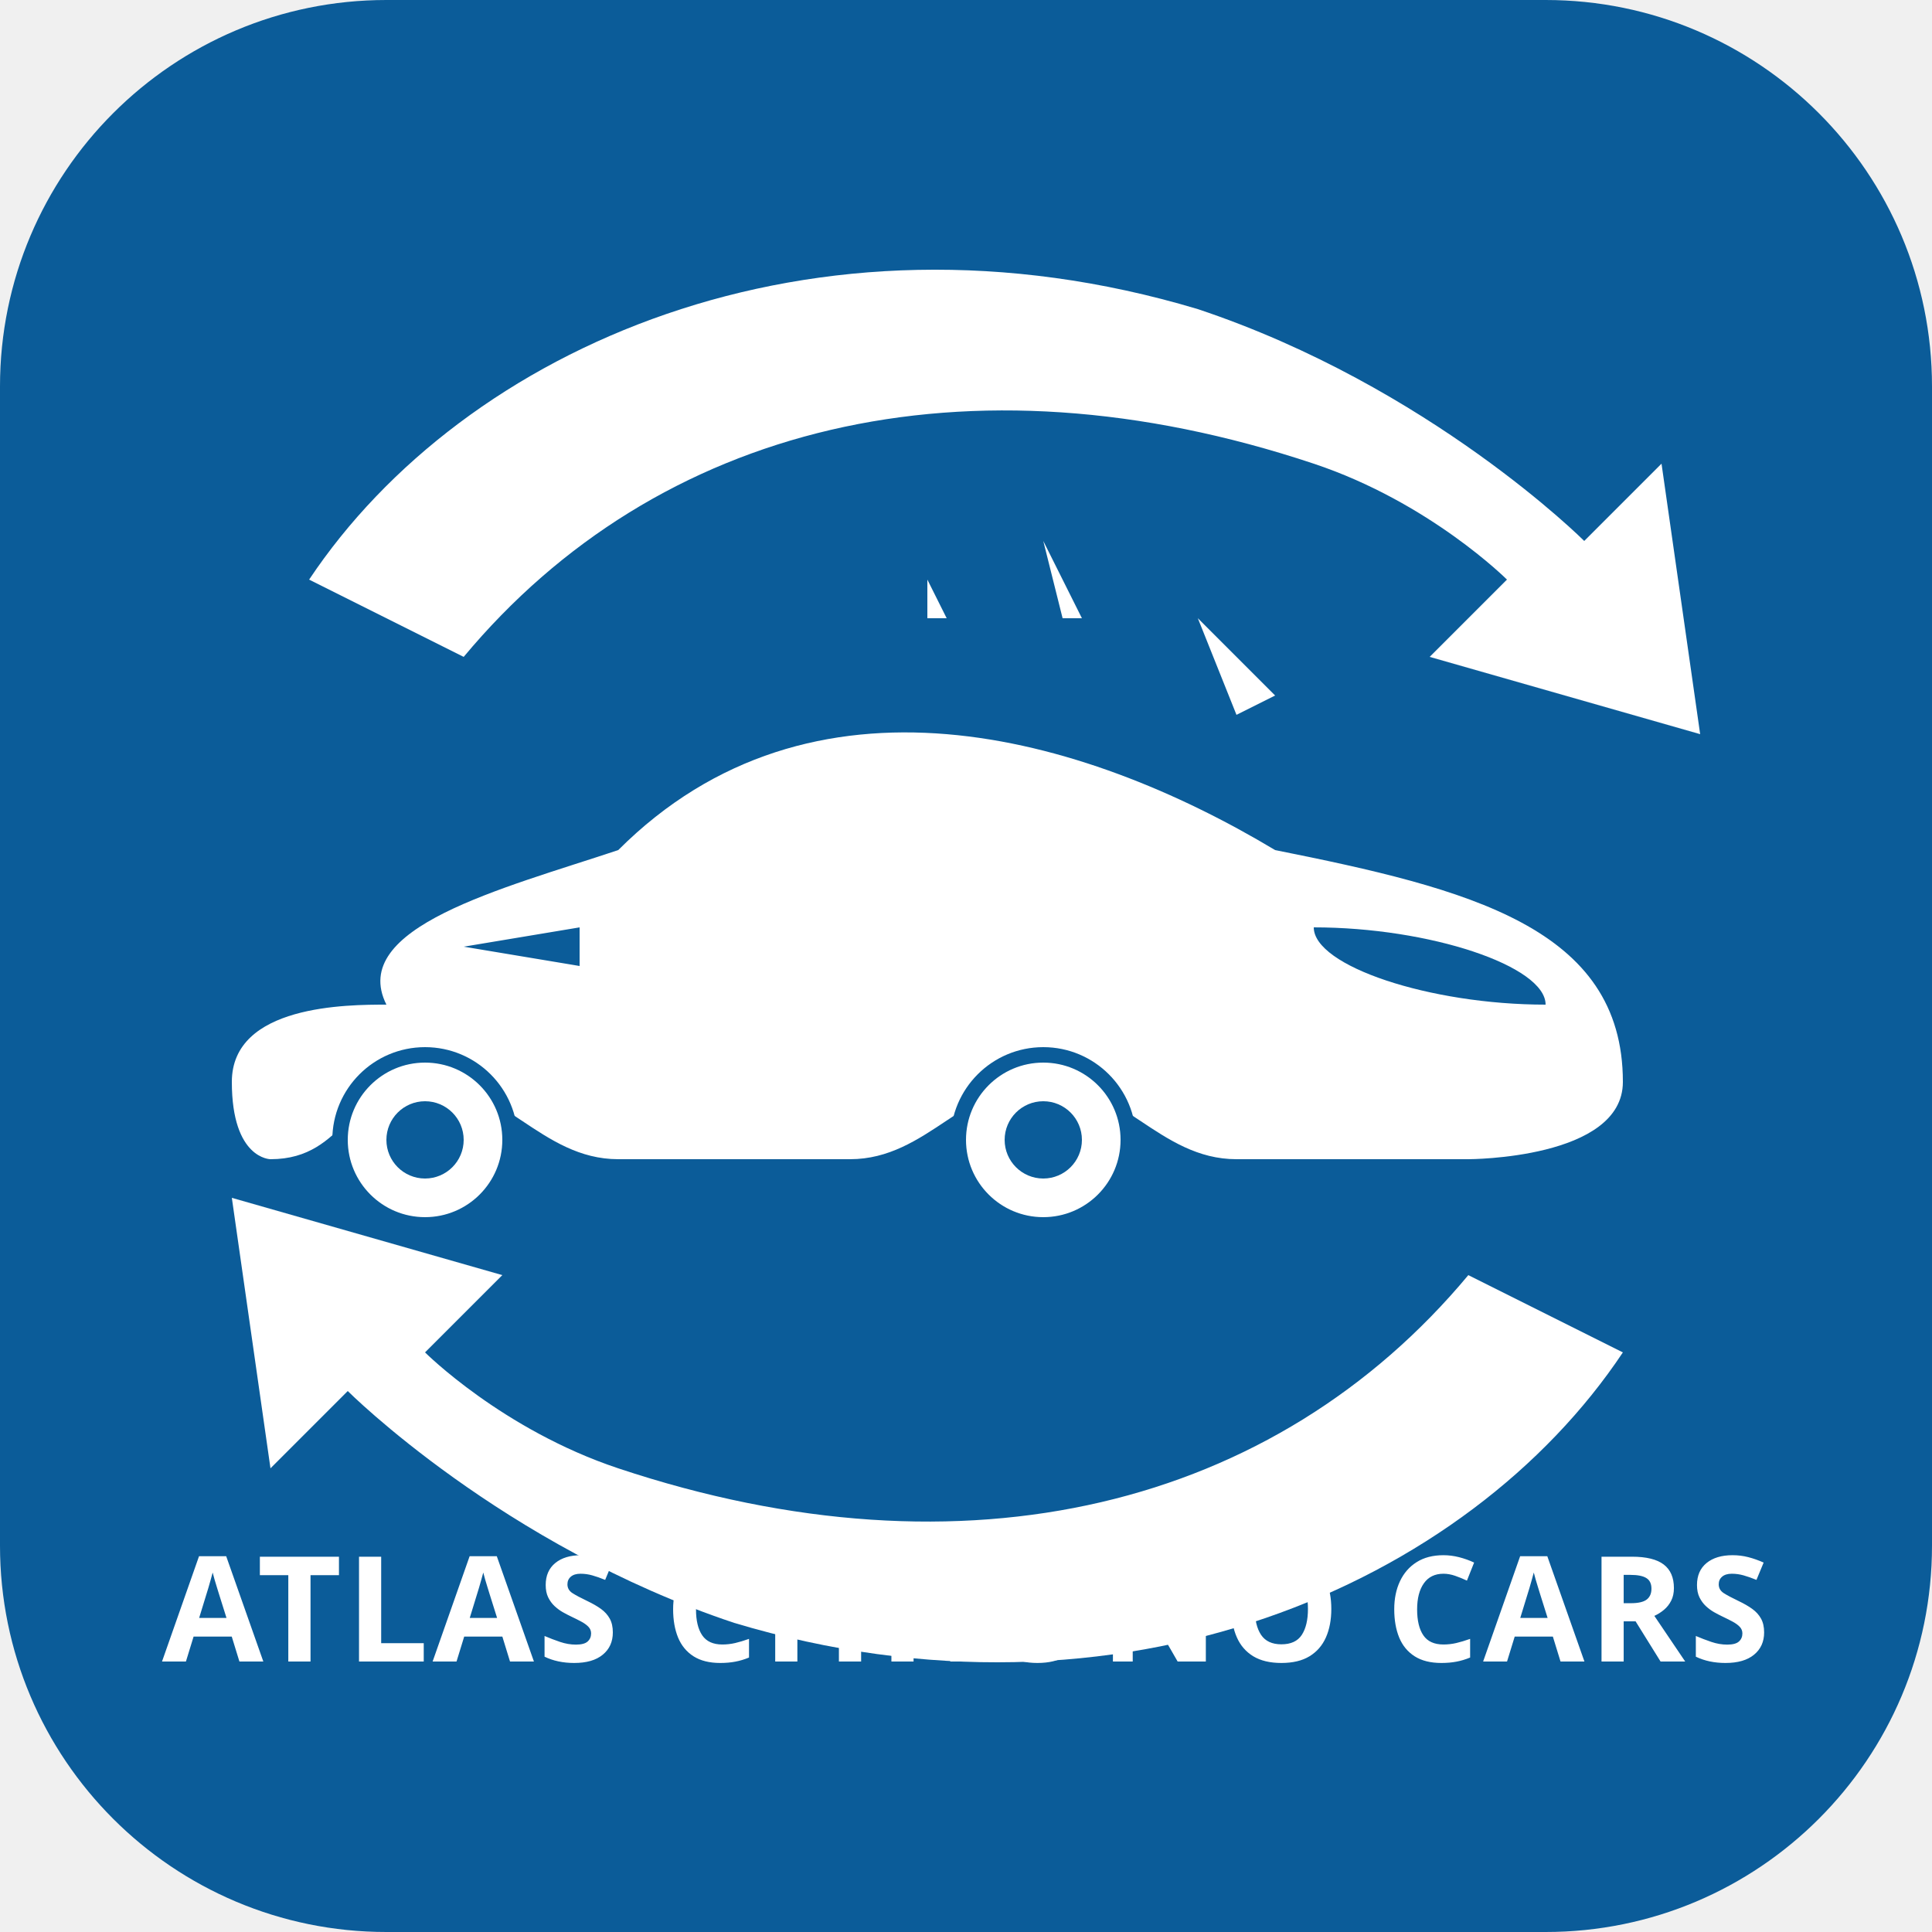
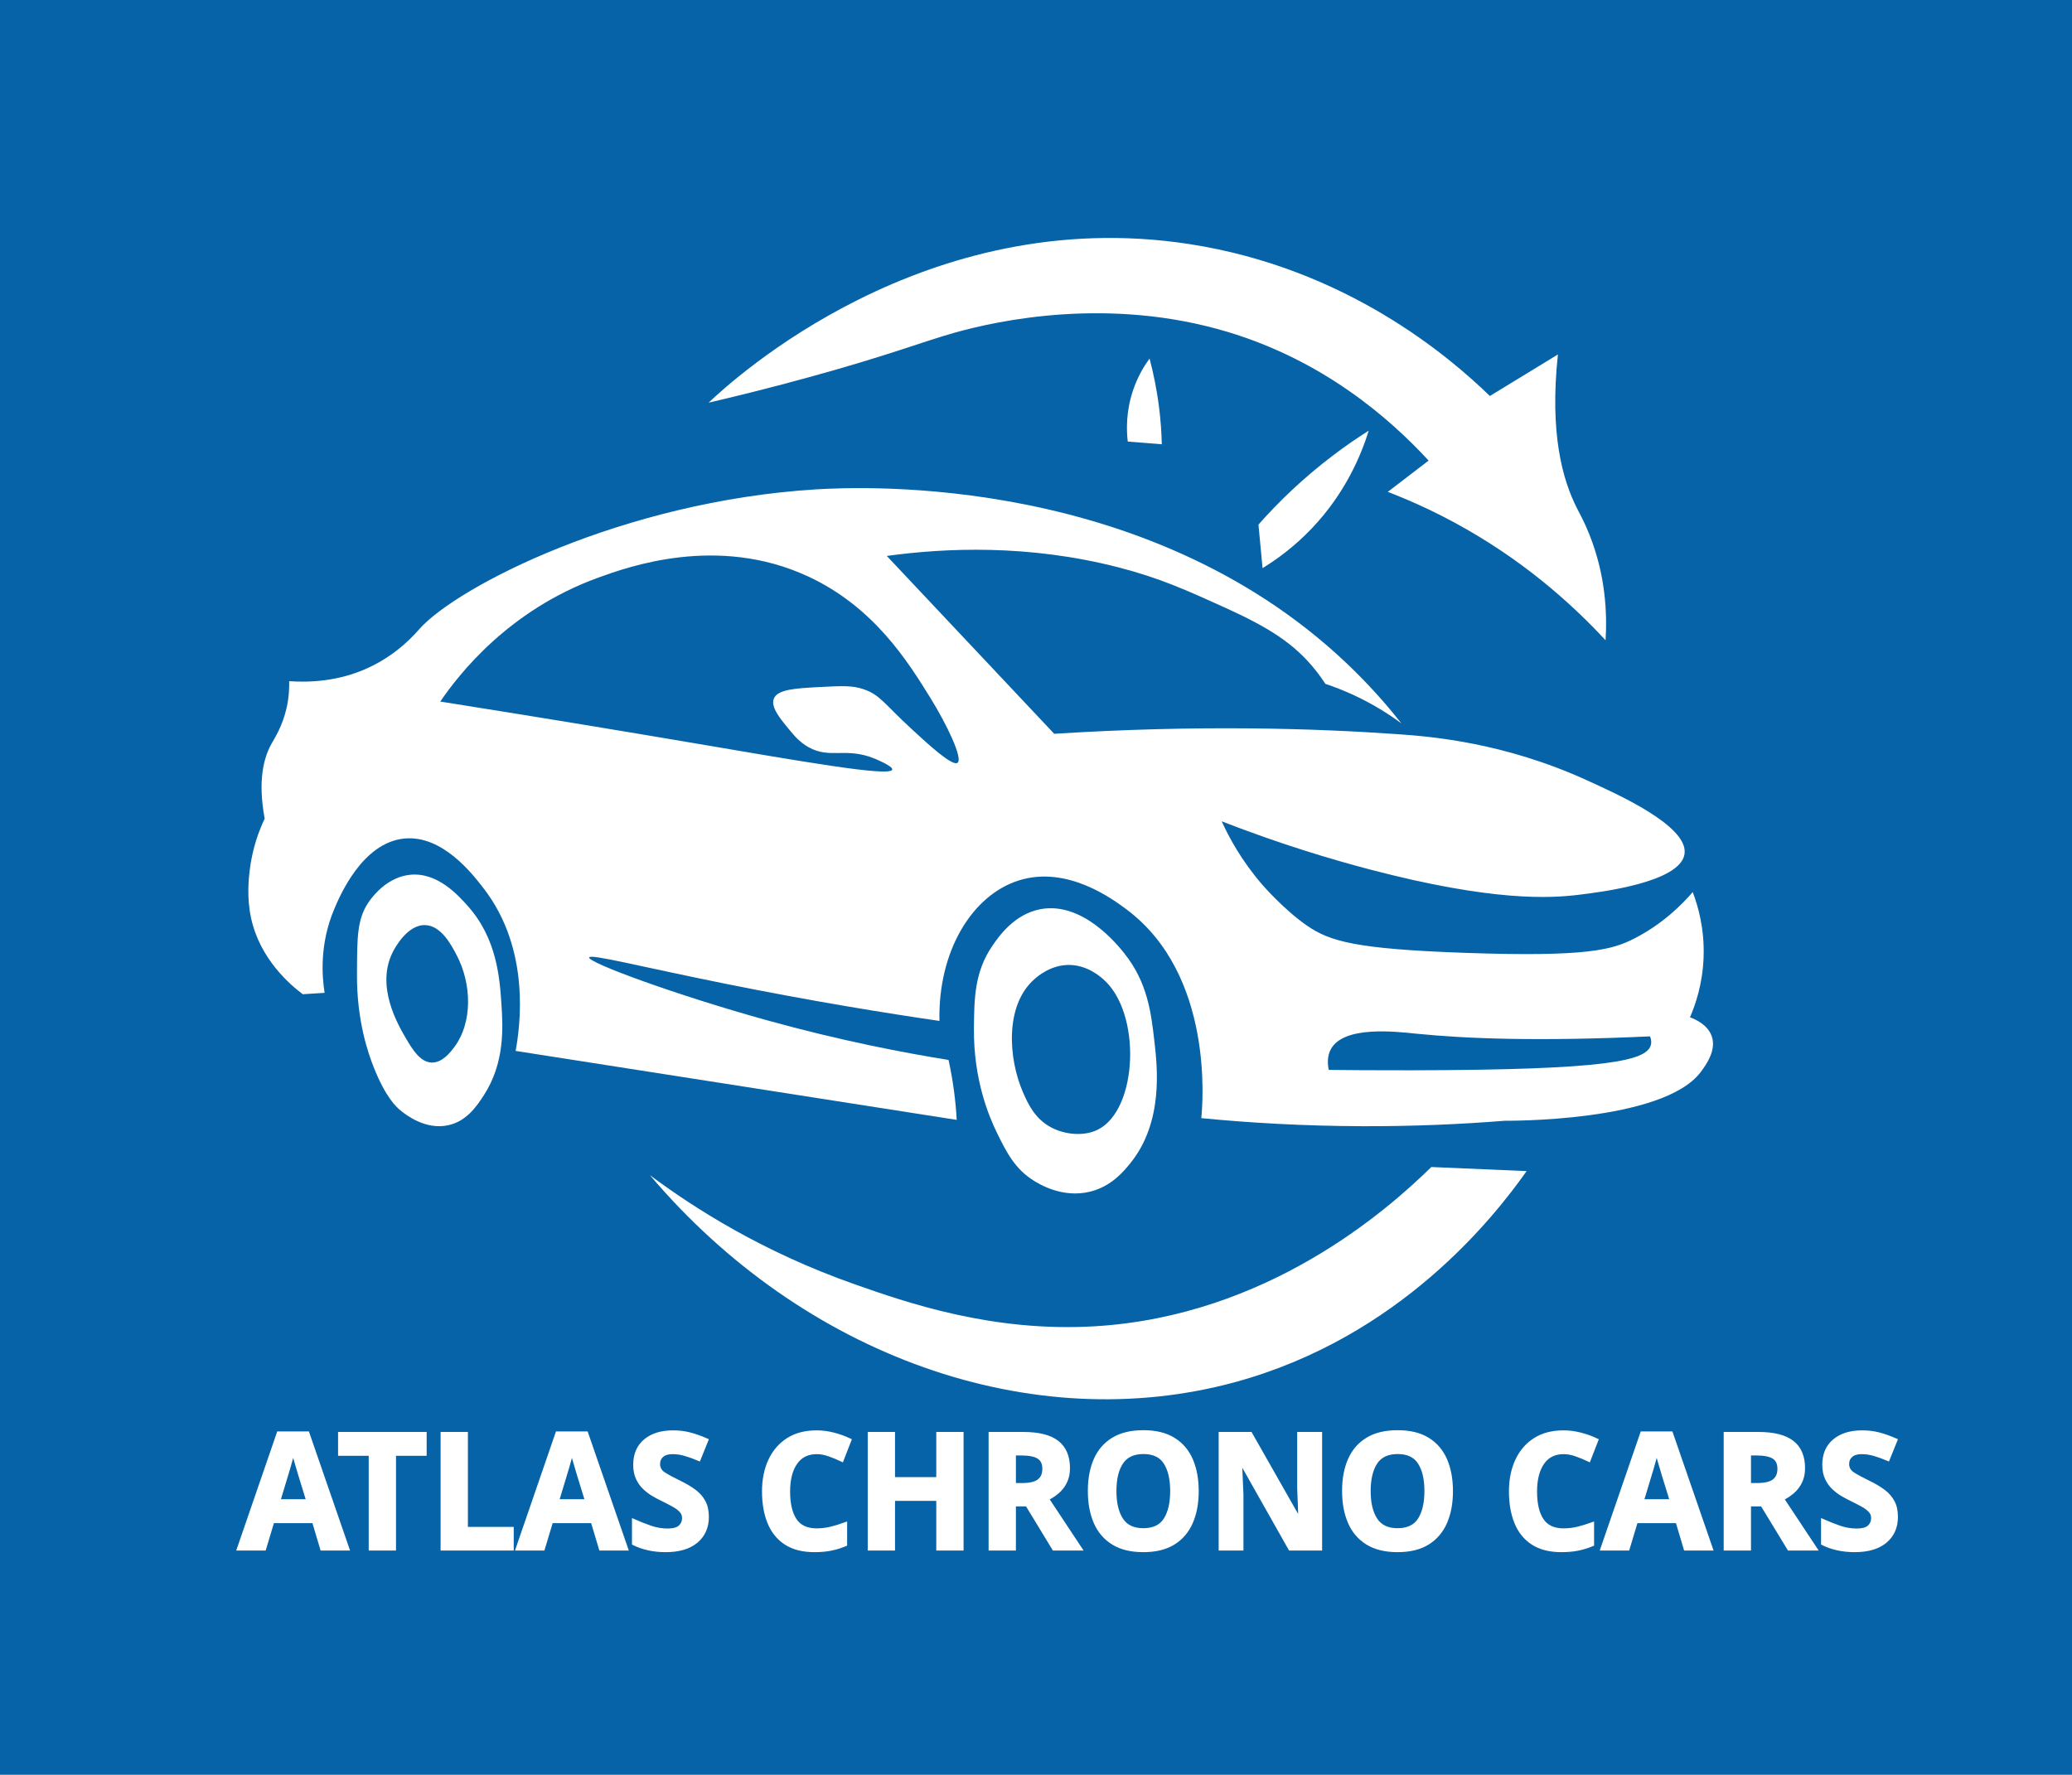
- <svg xmlns="http://www.w3.org/2000/svg" viewBox="0 0 500 500" width="100%" height="100%">
-   <rect width="500" height="500" fill="#0B5C99" rx="100" />
-   <g fill="#ffffff" transform="translate(0, 50)">
-     <path d="M 120 120 C 170 60, 250 40, 340 70 C 370 80, 390 100, 390 100 L 370 120 L 440 140 L 430 70 L 410 90 C 410 90, 370 50, 310 30 C 210 0, 120 40, 80 100 Z" />
-     <path d="M 270 90 L 280 110 L 275 110 Z" />
-     <path d="M 310 110 L 330 130 L 320 135 Z" />
-     <path d="M 240 100 L 245 110 L 240 110 Z" />
-     <path d="M 380 280 C 330 340, 250 360, 160 330 C 130 320, 110 300, 110 300 L 130 280 L 60 260 L 70 330 L 90 310 C 90 310, 130 350, 190 370 C 290 400, 380 360, 420 300 Z" />
-     <path d="M 100 210 C 90 190, 130 180, 160 170 C 210 120, 280 140, 330 170 C 380 180, 420 190, 420 230 C 420 250, 380 250, 380 250 L 320 250 L 320 250 C 300 250, 290 230, 270 230 C 250 230, 240 250, 220 250 L 160 250 C 140 250, 130 230, 110 230 C 90 230, 90 250, 70 250 C 70 250, 60 250, 60 230 C 60 210, 90 210, 100 210 Z" />
-     <path d="M 340 190 C 370 190, 400 200, 400 210 C 370 210, 340 200, 340 190 Z" fill="#0B5C99" />
-     <path d="M 120 195 L 150 190 L 150 200 Z" fill="#0B5C99" />
-     <circle cx="270" cy="245" r="22" fill="#ffffff" stroke="#0B5C99" stroke-width="4" />
-     <circle cx="110" cy="245" r="22" fill="#ffffff" stroke="#0B5C99" stroke-width="4" />
-     <circle cx="270" cy="245" r="10" fill="#0B5C99" />
-     <circle cx="110" cy="245" r="10" fill="#0B5C99" />
-     <text x="250" y="380" font-family="'Arial Black', Impact, sans-serif" font-size="38" font-weight="900" text-anchor="middle" letter-spacing="1">ATLAS CHRONO CARS</text>
-   </g>
+ <svg xmlns="http://www.w3.org/2000/svg" id="Calque_1" data-name="Calque 1" viewBox="0 0 589.18 504.74">
+   <defs>
+     <style>
+       .cls-1 {
+         fill: #0763a7;
+       }
+ 
+       .cls-2, .cls-3 {
+         fill: #fff;
+       }
+ 
+       .cls-3 {
+         font-family: BerlinSansFBDemi-Bold, 'Berlin Sans FB Demi';
+         font-size: 45.85px;
+         font-weight: 700;
+         stroke: #fff;
+       }
+ 
+       .cls-4 {
+         fill: #0462a6;
+       }
+     </style>
+   </defs>
+   <rect class="cls-1" y="30.6" width="589.18" height="448" />
+   <rect class="cls-1" width="589.18" height="504.74" />
+   <path class="cls-2" d="M201.46,114.55c7.09-6.73,61.54-56.7,136.65-45.15,44.79,6.89,74.1,32.14,85.54,43.22,6.45-3.94,12.9-7.87,19.35-11.81-2.41,22.4,1.3,35.65,5.42,43.74,.82,1.62,2.07,3.82,3.48,7.35,4.73,11.79,5.11,22.69,4.65,30.19-9.9-10.69-24.08-23.33-43.35-33.68-6.46-3.47-12.7-6.26-18.58-8.52,3.87-2.97,7.74-5.94,11.61-8.9-11.09-12.05-29.88-28.39-57.1-36.58-33.87-10.2-65.52-3.2-77.61,.19-9.49,2.67-18.48,6.37-41.81,12.77-11.88,3.26-21.72,5.64-28.26,7.16Z" />
+   <path class="cls-2" d="M359.01,161.58c-.39-4.13-.77-8.26-1.16-12.39,5.59-6.32,12.6-13.17,21.29-19.74,3.43-2.6,6.8-4.91,10.06-6.97-2.07,6.67-6.5,17.65-16.26,27.87-4.85,5.08-9.79,8.69-13.94,11.23Z" />
+   <path class="cls-2" d="M330.36,126.35c-3.23-.26-6.45-.52-9.68-.77-.36-3.13-.56-8.54,1.55-14.71,1.32-3.87,3.14-6.84,4.65-8.9,1.08,4.07,2.06,8.74,2.71,13.94,.47,3.74,.7,7.24,.77,10.45Z" />
+   <path class="cls-2" d="M486.75,294.74c-1.15-3.38-4.83-4.92-6.2-5.42,1.55-3.57,3.6-9.48,3.87-17.03,.31-8.28-1.65-14.82-3.09-18.58-3.23,3.74-8.61,9.08-16.52,13.16-6.31,3.25-13.49,5.33-48,4.13-31.5-1.1-38.71-3.29-45.23-7.8-6.47-4.48-12.48-11.4-12.79-11.76-5.74-6.68-9.27-13.18-11.4-17.86,16.82,6.54,31.3,10.85,42.07,13.68,35.34,9.29,51.6,8.16,59.35,7.23,6.26-.76,28.99-3.51,30.19-11.61,1.2-8.06-19.55-17.21-27.61-20.9-23.69-10.86-44.64-12.52-53.68-13.16-23.76-1.68-56.94-2.73-97.94-.13-15.87-16.86-31.74-33.72-47.61-50.58,16.58-2.29,40.24-3.35,65.81,3.23,11.77,3.03,19.46,6.52,30.39,11.48,12.25,5.56,19.63,10.13,25.74,17.81,1.23,1.55,2.16,2.9,2.78,3.86,2.47,.82,5.11,1.84,7.87,3.11,5.52,2.54,10.09,5.43,13.74,8.13-2.72-3.47-7.11-8.75-13.04-14.63-57.06-56.64-140.52-52.71-153.44-51.92-54.76,3.37-101.93,27.56-112.75,39.71-1.14,1.28-6.01,7.07-14.45,10.99-8.58,3.99-16.95,4.23-22.58,3.85,.04,1.84-.04,4.57-.77,7.74-1.18,5.11-3.34,8.41-4.26,10.07-2.17,3.88-3.96,10.3-1.94,21.29-1.54,3.24-3.49,8.28-4.26,14.71-.28,2.38-.87,7.71,.39,13.54,2.54,11.74,11.17,19.02,14.71,21.68,1.03-.07,2.06-.13,3.1-.2s2.06-.13,3.1-.2c-.71-4.5-1.51-13.71,2.71-23.74,1.6-3.81,7.97-18.9,19.87-20.13,10.84-1.12,19.39,9.95,22.66,14.19,13.48,17.44,10.32,39.46,9.08,46.2,41.81,6.54,83.61,13.08,125.42,19.61-.14-2.57-.38-5.34-.77-8.26-.42-3.15-.96-6.08-1.55-8.78-12.38-1.99-30.44-5.4-51.87-11.35-25.31-7.03-50.75-16.33-50.32-17.81,.31-1.08,14.29,2.56,38.71,7.48,25.32,5.1,46.34,8.46,60.9,10.58-.45-19.77,9.25-35.85,22.71-40,13.71-4.22,26.6,5.39,30.45,8.26,24.94,18.58,21.7,55.4,21.29,59.39,14.01,1.36,29.34,2.24,45.81,2.29,14.44,.05,27.99-.55,40.52-1.55,0,0,45.04,.51,55.74-13.93,1.38-1.87,4.46-6.03,3.1-10.07Zm-214.46-77.81c-1.49,1.09-8.24-5.14-13.16-9.68-7.79-7.17-8.84-9.61-13.55-11.23-3.25-1.12-6.31-.95-12.44-.63-6.85,.36-12.08,.64-13.11,3.34-.9,2.36,1.77,5.6,4.22,8.57,1.58,1.91,3.13,3.79,5.68,5.21,6.15,3.42,10.52-.1,18.7,3.21,.36,.15,5.32,2.17,5.08,3.15-.53,2.18-26.52-2.46-57.68-7.74-16.7-2.83-40.97-6.88-70.84-11.61,5.22-7.63,19.33-25.95,44.9-35.23,8.49-3.08,33.86-12.28,59.61-.39,18.84,8.7,28.54,24.37,34.86,34.59,4.57,7.38,9.35,17.25,7.72,18.44Z" />
+   <path class="cls-4" d="M377.84,304.29c-.34-1.66-.5-3.93,.62-5.95,3.7-6.67,18.29-4.97,24.16-4.37,14.25,1.44,34.92,2.24,66.58,.77,.43,1.09,.36,1.87,.26,2.32-1.04,4.64-12.3,7.23-68.14,7.33-10.28,.02-18.57-.05-23.47-.11Z" />
+   <path class="cls-2" d="M328.23,295.92c-.9-7.78-1.91-16.51-8.52-24.78-1.88-2.36-11.82-14.79-23.8-12.58-7.54,1.4-11.97,7.86-13.74,10.45-5.1,7.45-5.16,15.08-5.23,23.62-.11,14.49,4.28,24.92,6.58,29.61,2.74,5.58,5.08,10.19,10.45,13.55,1.42,.89,8.13,5.09,16.07,3.1,5.98-1.5,9.47-5.72,11.42-8.13,9.44-11.73,7.64-27.35,6.77-34.84Zm-16.06,25.35c-3.93,1.96-9.26,1.45-13.17-.58-4.73-2.46-6.71-6.82-8.12-10.06-4.13-9.47-5.25-24.65,3.24-32.14,.9-.8,4.65-4.1,9.92-4.06,4.97,.05,8.48,3.04,9.57,3.97,11.03,9.4,10.07,37.14-1.44,42.87Z" />
+   <path class="cls-2" d="M142.58,285.51c-.49-7.26-1.26-18.51-9.5-27.77-2.73-3.07-8.63-9.7-16.4-8.96-6.41,.61-10.44,5.89-11.32,7.04-3.97,5.21-3.79,10.75-3.85,21.27-.09,13.05,3.15,22.45,4.85,26.67,3.36,8.35,6.26,11.05,7.72,12.21,1.35,1.07,6.95,5.49,13.44,4.03,5.21-1.16,8.1-5.48,10.06-8.51,6-9.26,5.45-19.34,5-25.98Zm-13.51,12.43c-1.02,1.34-3.31,4.34-6.31,4.25-3.27-.09-5.52-3.8-7.26-6.76-2.32-3.96-8.72-14.85-3.85-24.59,.44-.89,4.07-7.93,9.29-7.74,4.5,.16,7.36,5.59,8.9,8.52,4.27,8.09,4.67,19.18-.77,26.32Z" />
+   <path class="cls-2" d="M434.1,333.06c-9.03-.39-18.06-.77-27.1-1.16-12.82,12.59-46.86,42.36-95.61,45.29-29.37,1.77-53.8-6.82-68.52-12-25.92-9.12-45.37-21.51-58.06-30.97,43.61,51.46,108.58,74.64,166.45,58.84,46.72-12.76,73.48-46.75,82.84-60Z" />
+   <text class="cls-3" transform="translate(67.86 440.48) scale(.98 1)">
+     <tspan x="0" y="0">ATLAS CHRONO CARS</tspan>
+   </text>
</svg>
